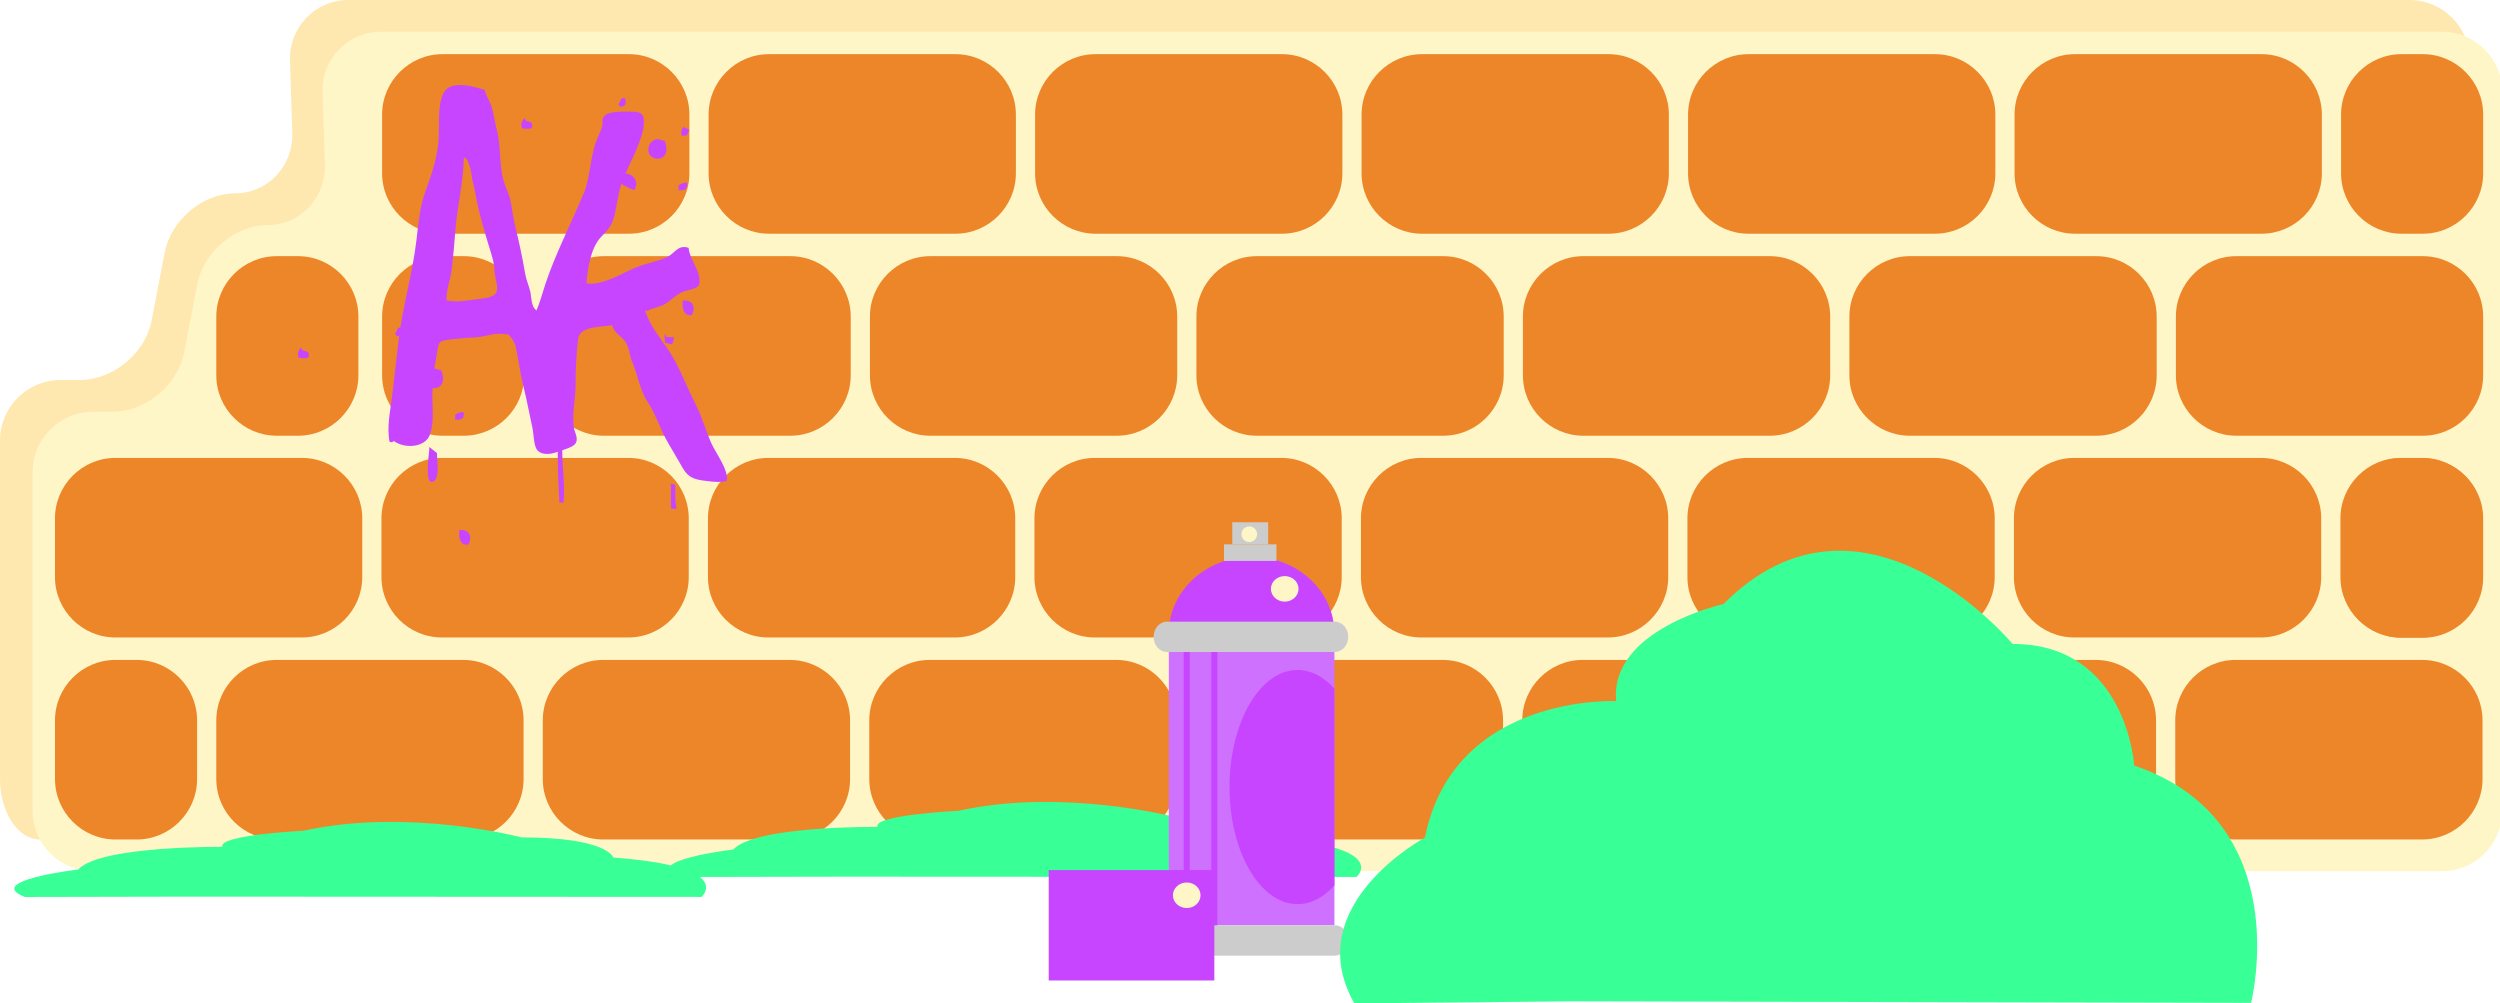
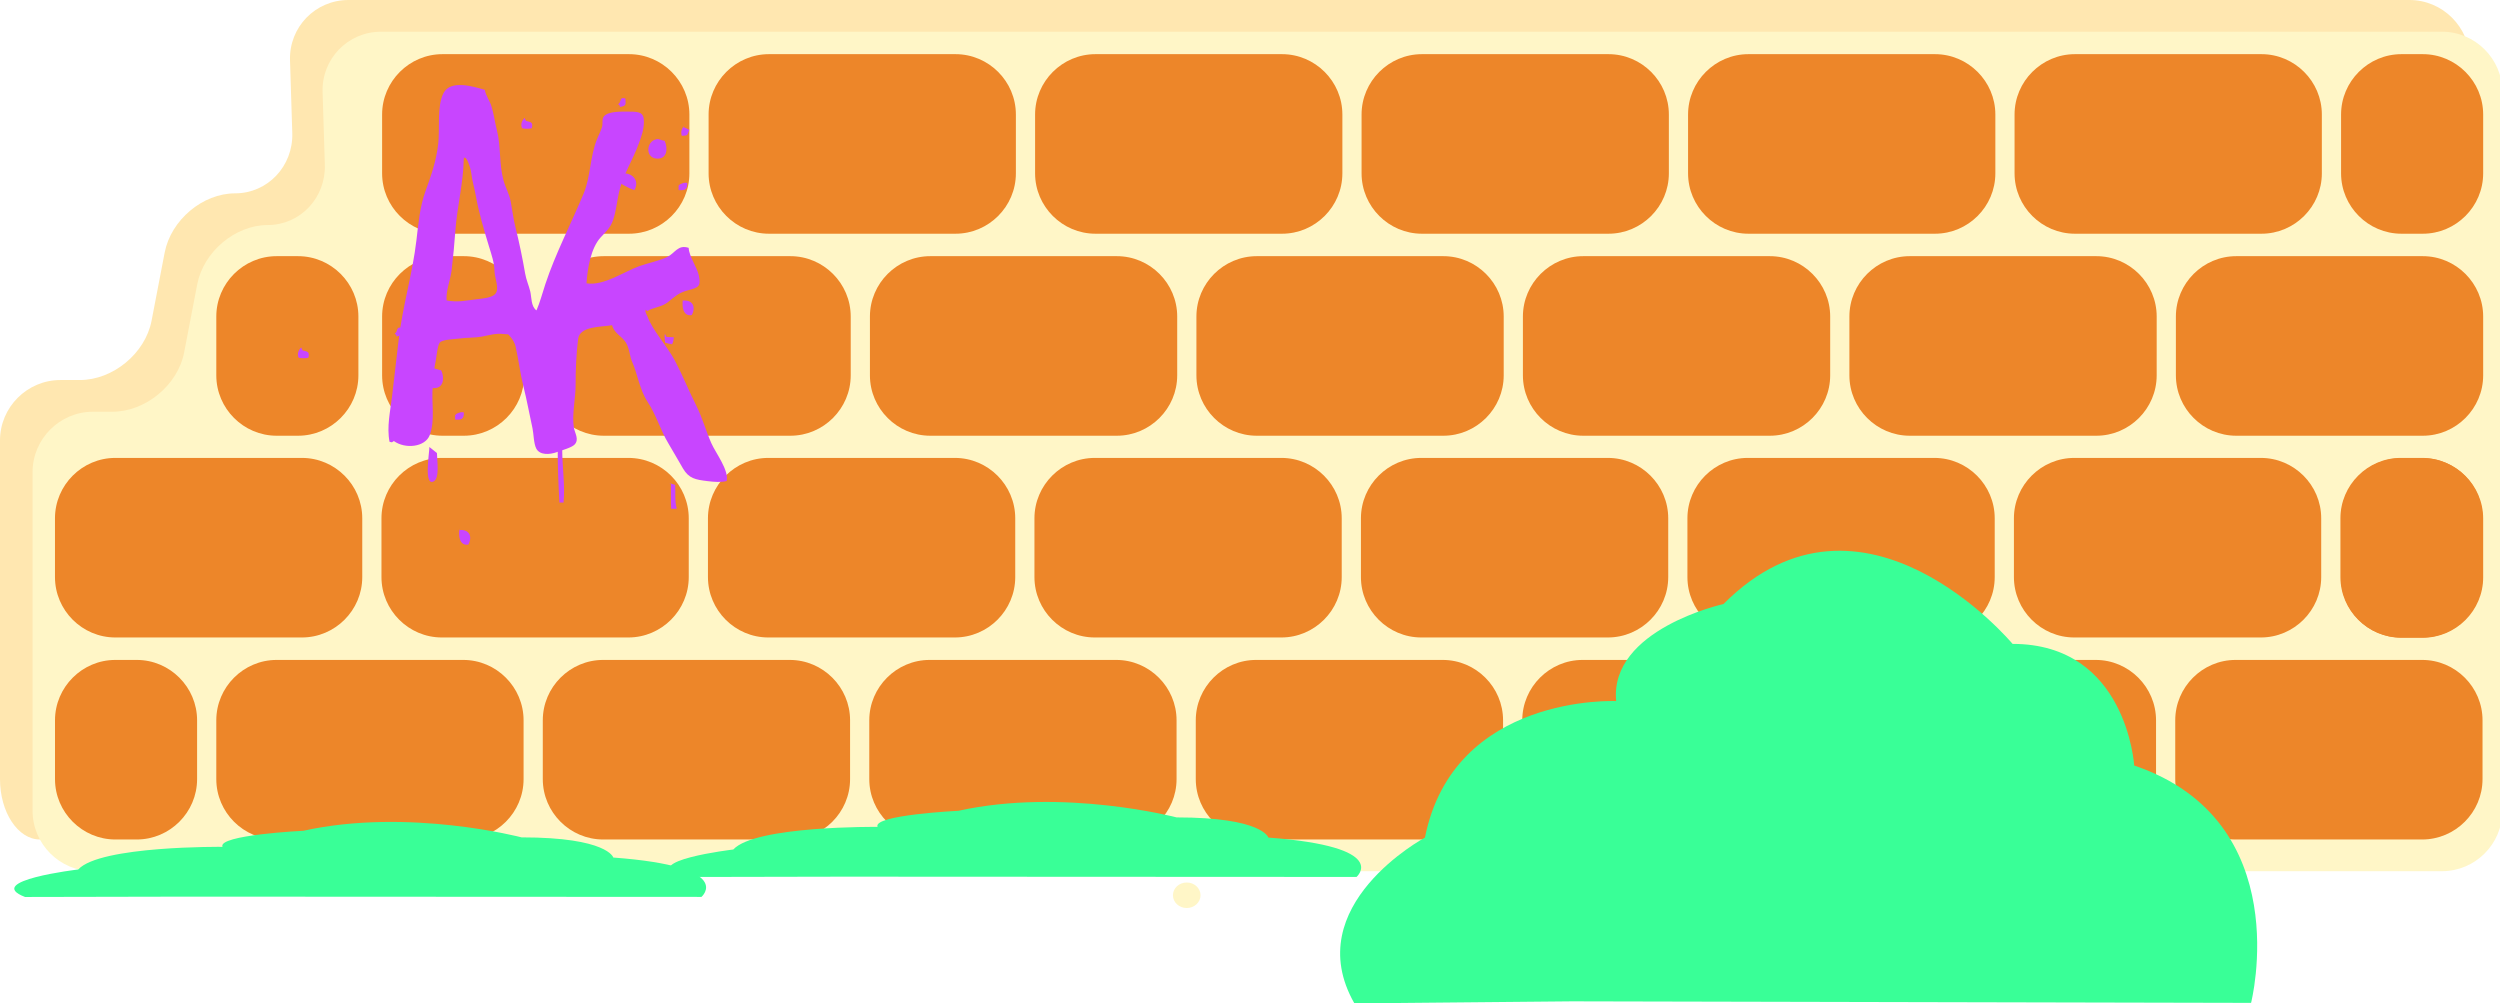
- <svg xmlns="http://www.w3.org/2000/svg" version="1.1" x="0px" y="0px" width="414px" height="166px" viewBox="0 0 414 166" overflow="visible" enable-background="new 0 0 414 166" xml:space="preserve">
-   <defs>
- </defs>
+ <svg xmlns="http://www.w3.org/2000/svg" version="1.1" id="Layer_1" x="0px" y="0px" width="414px" height="166px" viewBox="0 0 414 166" enable-background="new 0 0 414 166" xml:space="preserve">
  <g>
-     <path fill="#FFE7B0" d="M409,129.019c0,5.5-4.5,10-10,10H23.228c-5.5,0-12.976,0-16.614,0s-6.614-4.5-6.614-10V72.933   c0-5.5,4.5-10,10-10h3.213c5.5,0,10.849-4.419,11.887-9.82l2.167-11.275c1.038-5.401,6.288-9.82,11.667-9.82   s9.639-4.498,9.468-9.995L48.025,9.995C47.854,4.498,52.213,0,57.713,0H399c5.5,0,10,4.5,10,10V129.019z" />
+     <path fill="#FFE7B0" d="M409,129.02c0,5.5-4.5,10-10,10H23.228c-5.5,0-12.976,0-16.614,0c-3.638,0-6.614-4.5-6.614-10V72.933   c0-5.5,4.5-10,10-10h3.213c5.5,0,10.849-4.419,11.887-9.82l2.167-11.275c1.038-5.401,6.288-9.82,11.667-9.82   s9.639-4.498,9.468-9.995L48.025,9.995C47.854,4.498,52.213,0,57.713,0H399c5.5,0,10,4.5,10,10V129.02z" />
  </g>
  <g>
-     <path fill="#FFF6C7" d="M414.394,134.269c0,5.5-4.5,10-10,10h-389c-5.5,0-10-4.5-10-10V78.183c0-5.5,4.5-10,10-10h3.213   c5.5,0,10.85-4.419,11.887-9.82l2.167-11.275c1.038-5.401,6.288-9.82,11.667-9.82s9.639-4.498,9.467-9.995l-0.375-12.027   c-0.172-5.498,4.188-9.995,9.688-9.995h341.287c5.5,0,10,4.5,10,10V134.269z" />
+     <path fill="#FFF6C7" d="M414.394,134.27c0,5.5-4.5,10-10,10h-389c-5.5,0-10-4.5-10-10V78.183c0-5.5,4.5-10,10-10h3.213   c5.5,0,10.85-4.419,11.887-9.82l2.167-11.275c1.038-5.401,6.288-9.82,11.667-9.82s9.639-4.498,9.467-9.995L53.42,15.246   c-0.172-5.498,4.188-9.995,9.688-9.995h341.287c5.5,0,10,4.5,10,10L414.394,134.27L414.394,134.27z" />
  </g>
  <g>
    <path fill="#ED8629" d="M140.879,62.157c0,5.5-4.5,10-10,10H99.992c-5.5,0-10-4.5-10-10V52.42c0-5.5,4.5-10,10-10h30.887   c5.5,0,10,4.5,10,10V62.157z" />
  </g>
  <g>
-     <path fill="#ED8629" d="M194.945,62.157c0,5.5-4.5,10-10,10H154.06c-5.5,0-10-4.5-10-10V52.42c0-5.5,4.5-10,10-10h30.886   c5.5,0,10,4.5,10,10V62.157z" />
+     <path fill="#ED8629" d="M194.945,62.157c0,5.5-4.5,10-10,10H154.06c-5.5,0-10-4.5-10-10V52.42c0-5.5,4.5-10,10-10h30.886   c5.5,0,10,4.5,10,10L194.945,62.157L194.945,62.157z" />
  </g>
  <g>
-     <path fill="#ED8629" d="M249.013,62.157c0,5.5-4.5,10-10,10h-30.887c-5.5,0-10-4.5-10-10V52.42c0-5.5,4.5-10,10-10h30.887   c5.5,0,10,4.5,10,10V62.157z" />
+     <path fill="#ED8629" d="M249.014,62.157c0,5.5-4.5,10-10,10h-30.888c-5.5,0-10-4.5-10-10V52.42c0-5.5,4.5-10,10-10h30.888   c5.5,0,10,4.5,10,10V62.157z" />
  </g>
  <g>
    <path fill="#ED8629" d="M303.079,62.157c0,5.5-4.5,10-10,10h-30.886c-5.5,0-10-4.5-10-10V52.42c0-5.5,4.5-10,10-10h30.886   c5.5,0,10,4.5,10,10V62.157z" />
  </g>
  <g>
-     <path fill="#ED8629" d="M357.146,62.157c0,5.5-4.5,10-10,10H316.26c-5.5,0-10-4.5-10-10V52.42c0-5.5,4.5-10,10-10h30.887   c5.5,0,10,4.5,10,10V62.157z" />
+     <path fill="#ED8629" d="M357.146,62.157c0,5.5-4.5,10-10,10H316.26c-5.5,0-10-4.5-10-10V52.42c0-5.5,4.5-10,10-10h30.888   c5.5,0,10,4.5,10,10L357.146,62.157L357.146,62.157z" />
  </g>
  <g>
    <path fill="#ED8629" d="M411.213,62.157c0,5.5-4.5,10-10,10h-30.886c-5.5,0-10-4.5-10-10V52.42c0-5.5,4.5-10,10-10h30.886   c5.5,0,10,4.5,10,10V62.157z" />
  </g>
  <g>
    <path fill="#ED8629" d="M114.163,28.704c0,5.5-4.5,10-10,10H73.277c-5.5,0-10-4.5-10-10v-9.736c0-5.5,4.5-10,10-10h30.886   c5.5,0,10,4.5,10,10V28.704z" />
  </g>
  <g>
    <path fill="#ED8629" d="M168.23,28.704c0,5.5-4.5,10-10,10h-30.887c-5.5,0-10-4.5-10-10v-9.736c0-5.5,4.5-10,10-10h30.887   c5.5,0,10,4.5,10,10V28.704z" />
  </g>
  <g>
    <path fill="#ED8629" d="M222.297,28.704c0,5.5-4.5,10-10,10h-30.886c-5.5,0-10-4.5-10-10v-9.736c0-5.5,4.5-10,10-10h30.886   c5.5,0,10,4.5,10,10V28.704z" />
  </g>
  <g>
-     <path fill="#ED8629" d="M276.364,28.704c0,5.5-4.5,10-10,10h-30.887c-5.5,0-10-4.5-10-10v-9.736c0-5.5,4.5-10,10-10h30.887   c5.5,0,10,4.5,10,10V28.704z" />
+     <path fill="#ED8629" d="M276.364,28.704c0,5.5-4.5,10-10,10h-30.888c-5.5,0-10-4.5-10-10v-9.736c0-5.5,4.5-10,10-10h30.888   c5.5,0,10,4.5,10,10V28.704z" />
  </g>
  <g>
    <path fill="#ED8629" d="M330.431,28.704c0,5.5-4.5,10-10,10h-30.887c-5.5,0-10-4.5-10-10v-9.736c0-5.5,4.5-10,10-10h30.887   c5.5,0,10,4.5,10,10V28.704z" />
  </g>
  <g>
    <path fill="#ED8629" d="M384.498,28.704c0,5.5-4.5,10-10,10h-30.887c-5.5,0-10-4.5-10-10v-9.736c0-5.5,4.5-10,10-10h30.887   c5.5,0,10,4.5,10,10V28.704z" />
  </g>
  <g>
-     <path fill="#ED8629" d="M59.351,62.157c0,5.5-4.5,10-10,10h-3.531c-5.5,0-10-4.5-10-10V52.42c0-5.5,4.5-10,10-10h3.531   c5.5,0,10,4.5,10,10V62.157z" />
+     <path fill="#ED8629" d="M59.351,62.157c0,5.5-4.5,10-10,10H45.82c-5.5,0-10-4.5-10-10V52.42c0-5.5,4.5-10,10-10h3.531   c5.5,0,10,4.5,10,10V62.157z" />
  </g>
  <g>
    <path fill="#ED8629" d="M86.809,62.157c0,5.5-4.5,10-10,10h-3.531c-5.5,0-10-4.5-10-10V52.42c0-5.5,4.5-10,10-10h3.531   c5.5,0,10,4.5,10,10V62.157z" />
  </g>
  <g>
    <path fill="#ED8629" d="M411.213,95.611c0,5.5-4.5,10-10,10h-3.531c-5.5,0-10-4.5-10-10v-9.736c0-5.5,4.5-10,10-10h3.531   c5.5,0,10,4.5,10,10V95.611z" />
  </g>
  <g>
    <path fill="#ED8629" d="M411.213,28.704c0,5.5-4.5,10-10,10h-3.531c-5.5,0-10-4.5-10-10v-9.736c0-5.5,4.5-10,10-10h3.531   c5.5,0,10,4.5,10,10V28.704z" />
  </g>
  <g>
    <path fill="#ED8629" d="M59.99,95.566c0,5.5-4.5,10-10,10H19.104c-5.5,0-10-4.5-10-10V85.83c0-5.5,4.5-10,10-10H49.99   c5.5,0,10,4.5,10,10V95.566z" />
  </g>
  <g>
-     <path fill="#ED8629" d="M86.705,129.019c0,5.5-4.5,10-10,10H45.819c-5.5,0-10-4.5-10-10v-9.736c0-5.5,4.5-10,10-10h30.886   c5.5,0,10,4.5,10,10V129.019z" />
+     <path fill="#ED8629" d="M86.705,129.02c0,5.5-4.5,10-10,10H45.819c-5.5,0-10-4.5-10-10v-9.736c0-5.5,4.5-10,10-10h30.886   c5.5,0,10,4.5,10,10V129.02z" />
  </g>
  <g>
-     <path fill="#ED8629" d="M140.772,129.019c0,5.5-4.5,10-10,10H99.886c-5.5,0-10-4.5-10-10v-9.736c0-5.5,4.5-10,10-10h30.887   c5.5,0,10,4.5,10,10V129.019z" />
+     <path fill="#ED8629" d="M140.772,129.02c0,5.5-4.5,10-10,10H99.886c-5.5,0-10-4.5-10-10v-9.736c0-5.5,4.5-10,10-10h30.887   c5.5,0,10,4.5,10,10L140.772,129.02L140.772,129.02z" />
  </g>
  <g>
-     <path fill="#ED8629" d="M194.839,129.019c0,5.5-4.5,10-10,10h-30.886c-5.5,0-10-4.5-10-10v-9.736c0-5.5,4.5-10,10-10h30.886   c5.5,0,10,4.5,10,10V129.019z" />
+     <path fill="#ED8629" d="M194.839,129.02c0,5.5-4.5,10-10,10h-30.886c-5.5,0-10-4.5-10-10v-9.736c0-5.5,4.5-10,10-10h30.886   c5.5,0,10,4.5,10,10V129.02z" />
  </g>
  <g>
-     <path fill="#ED8629" d="M248.906,129.019c0,5.5-4.5,10-10,10H208.02c-5.5,0-10-4.5-10-10v-9.736c0-5.5,4.5-10,10-10h30.887   c5.5,0,10,4.5,10,10V129.019z" />
+     <path fill="#ED8629" d="M248.906,129.02c0,5.5-4.5,10-10,10H208.02c-5.5,0-10-4.5-10-10v-9.736c0-5.5,4.5-10,10-10h30.888   c5.5,0,10,4.5,10,10L248.906,129.02L248.906,129.02z" />
  </g>
  <g>
-     <path fill="#ED8629" d="M302.973,129.019c0,5.5-4.5,10-10,10h-30.886c-5.5,0-10-4.5-10-10v-9.736c0-5.5,4.5-10,10-10h30.886   c5.5,0,10,4.5,10,10V129.019z" />
+     <path fill="#ED8629" d="M302.973,129.02c0,5.5-4.5,10-10,10h-30.886c-5.5,0-10-4.5-10-10v-9.736c0-5.5,4.5-10,10-10h30.886   c5.5,0,10,4.5,10,10V129.02z" />
  </g>
  <g>
-     <path fill="#ED8629" d="M357.04,129.019c0,5.5-4.5,10-10,10h-30.887c-5.5,0-10-4.5-10-10v-9.736c0-5.5,4.5-10,10-10h30.887   c5.5,0,10,4.5,10,10V129.019z" />
+     <path fill="#ED8629" d="M357.04,129.02c0,5.5-4.5,10-10,10h-30.887c-5.5,0-10-4.5-10-10v-9.736c0-5.5,4.5-10,10-10h30.887   c5.5,0,10,4.5,10,10V129.02z" />
  </g>
  <g>
-     <path fill="#ED8629" d="M411.106,129.019c0,5.5-4.5,10-10,10h-30.886c-5.5,0-10-4.5-10-10v-9.736c0-5.5,4.5-10,10-10h30.886   c5.5,0,10,4.5,10,10V129.019z" />
+     <path fill="#ED8629" d="M411.106,129.02c0,5.5-4.5,10-10,10H370.22c-5.5,0-10-4.5-10-10v-9.736c0-5.5,4.5-10,10-10h30.887   c5.5,0,10,4.5,10,10V129.02z" />
  </g>
  <g>
    <path fill="#ED8629" d="M114.057,95.566c0,5.5-4.5,10-10,10H73.171c-5.5,0-10-4.5-10-10V85.83c0-5.5,4.5-10,10-10h30.886   c5.5,0,10,4.5,10,10V95.566z" />
  </g>
  <g>
    <path fill="#ED8629" d="M168.124,95.566c0,5.5-4.5,10-10,10h-30.887c-5.5,0-10-4.5-10-10V85.83c0-5.5,4.5-10,10-10h30.887   c5.5,0,10,4.5,10,10V95.566z" />
  </g>
  <g>
-     <path fill="#ED8629" d="M222.19,95.566c0,5.5-4.5,10-10,10h-30.886c-5.5,0-10-4.5-10-10V85.83c0-5.5,4.5-10,10-10h30.886   c5.5,0,10,4.5,10,10V95.566z" />
+     <path fill="#ED8629" d="M222.189,95.566c0,5.5-4.5,10-10,10h-30.885c-5.5,0-10-4.5-10-10V85.83c0-5.5,4.5-10,10-10h30.885   c5.5,0,10,4.5,10,10V95.566z" />
  </g>
  <g>
    <path fill="#ED8629" d="M276.258,95.566c0,5.5-4.5,10-10,10h-30.887c-5.5,0-10-4.5-10-10V85.83c0-5.5,4.5-10,10-10h30.887   c5.5,0,10,4.5,10,10V95.566z" />
  </g>
  <g>
    <path fill="#ED8629" d="M330.324,95.566c0,5.5-4.5,10-10,10h-30.887c-5.5,0-10-4.5-10-10V85.83c0-5.5,4.5-10,10-10h30.887   c5.5,0,10,4.5,10,10V95.566z" />
  </g>
  <g>
    <path fill="#ED8629" d="M384.392,95.566c0,5.5-4.5,10-10,10h-30.887c-5.5,0-10-4.5-10-10V85.83c0-5.5,4.5-10,10-10h30.887   c5.5,0,10,4.5,10,10V95.566z" />
  </g>
  <g>
-     <path fill="#ED8629" d="M32.639,129.019c0,5.5-4.5,10-10,10h-3.531c-5.5,0-10-4.5-10-10v-9.736c0-5.5,4.5-10,10-10h3.531   c5.5,0,10,4.5,10,10V129.019z" />
+     <path fill="#ED8629" d="M32.639,129.02c0,5.5-4.5,10-10,10h-3.531c-5.5,0-10-4.5-10-10v-9.736c0-5.5,4.5-10,10-10h3.531   c5.5,0,10,4.5,10,10V129.02z" />
  </g>
  <g>
    <path fill="#ED8629" d="M411.106,95.566c0,5.5-4.5,10-10,10h-3.531c-5.5,0-10-4.5-10-10V85.83c0-5.5,4.5-10,10-10h3.531   c5.5,0,10,4.5,10,10V95.566z" />
  </g>
  <path fill="#C845FF" d="M117.788,73.369c-0.945-2.139-1.459-4.183-2.54-6.317c-1.211-2.394-2.164-4.819-3.448-7.264  c-1.32-2.518-3.646-4.899-4.592-7.4c-0.161-0.428-0.402-0.597-0.291-1.097c0.103,0.05,0.182,0.177,0.29,0.213  c0.914-0.6,2.347-0.632,3.371-1.445c1.223-0.971,1.78-1.565,3.312-1.976c1.792-0.477,2.216-0.643,1.85-2.41  c-0.298-1.442-1.633-3.185-1.695-4.629c-1.791-0.598-2.257,0.89-3.54,1.504c-1.407,0.673-3.117,0.992-4.622,1.519  c-2.485,0.87-5.887,3.319-8.76,2.851c0.163-2.426,0.716-5.839,2.351-7.61c0.935-1.013,1.618-1.58,2.063-2.897  c0.479-1.411,0.632-3.001,0.954-4.489c0.624-2.872,2.31-5.418,3.327-8.228c0.407-1.128,0.792-2.157,0.812-3.494  c0.022-1.603-0.736-1.709-2.413-1.714c-1.147-0.002-3.484-0.121-4.221,0.801c-0.355,0.444-0.144,1.195-0.297,1.722  c-0.184,0.636-0.55,1.348-0.825,2.014c-1.171,2.842-1.062,6.227-2.205,8.98c-2.106,5.07-4.68,9.973-6.359,15.049  c-0.496,1.499-0.896,3.044-1.467,4.348c-0.924-0.624-0.814-2.245-1.03-3.129c-0.25-1.026-0.672-1.934-0.849-2.977  c-0.423-2.483-0.986-5.179-1.596-7.628c-0.342-1.37-0.535-2.85-0.783-4.242c-0.229-1.287-0.89-2.379-1.216-3.593  c-0.733-2.73-0.396-5.623-1.095-8.322c-0.315-1.222-0.505-2.664-0.883-3.898c-0.272-0.894-0.955-1.787-1.102-2.733  c-2.106-0.621-5.72-1.664-6.848,0.545c-1.122,2.193-0.581,5.992-0.872,8.419c-0.346,2.909-1.185,5.271-2.107,7.805  c-0.925,2.534-1.176,5.353-1.5,8.125c-0.656,5.619-2.286,10.849-2.948,16.526c-0.363,3.1-0.724,6.199-1.085,9.299  c-0.291,2.477-0.91,5.1-0.421,7.562c0.14,0.061,0.259,0.044,0.402,0.087l0.313-0.208c1.912,1.368,5.185,0.998,5.938-0.975  c0.955-2.504,0.217-5.592,0.521-8.191c0.151-1.292,0.154-2.708,0.448-3.967c0.116-0.497,0.322-2.775,0.703-3.184  c0.497-0.531,2.445-0.543,3.262-0.661c1.177-0.171,2.487-0.103,3.667-0.312c1.17-0.205,2.299-0.609,3.697-0.426  c1.004,0.132,0.477-0.201,1.131,0.538c0.336,0.38,0.677,1.029,0.782,1.478c0.495,2.137,0.759,4.479,1.299,6.612  c0.579,2.285,1.011,4.735,1.514,6.993c0.19,0.858,0.183,2.505,0.626,3.348c0.58,1.102,2.209,1.021,3.436,0.57  c0.82-0.305,2.397-0.726,2.891-1.229c0.831-0.848,0.041-1.9-0.108-2.842c-0.345-2.184,0.306-4.901,0.292-7.081  c-0.018-2.418,0.124-5.239,0.414-7.56c0.27-2.173,3.768-1.974,5.629-2.292c0.328,1.336,1.629,1.824,2.272,2.86  c0.634,1.023,0.609,2.227,1.04,3.188c0.89,1.982,1.242,4.636,2.544,6.612c1.528,2.32,2.092,4.649,3.523,7.012  c0.826,1.364,1.544,2.678,2.364,4.061c0.977,1.65,2.041,1.836,4.055,2.085c1.083,0.134,2.294,0.226,3.179-0.021  C120.716,77.831,118.531,75.054,117.788,73.369z M82.054,48.626c-0.537,0.682-2.052,0.806-3.045,0.92  c-1.778,0.203-3.208,0.575-5.05,0.2c-0.148-1.542,0.648-3.43,0.833-5.015c0.252-2.167,0.464-4.346,0.613-6.501  c0.274-3.913,1.348-8.007,1.392-11.919l0.015-0.127c0.44-0.535,1.139,1.73,1.213,2.391c0.153,1.375,0.541,2.525,0.785,3.916  c0.463,2.643,1.339,5.596,2.16,8.296c0.43,1.413,0.895,2.699,0.924,4.158C81.917,46.051,82.731,47.762,82.054,48.626z" />
  <path fill="#C845FF" d="M109.106,23.021c-2.062-0.054-2.457,3.137-0.317,3.248c1.665,0.087,1.873-1.649,1.273-2.956  c-0.415-0.028-0.809-0.277-1.206-0.292" />
  <path fill="#C845FF" d="M86.856,19.521c-0.46,0.541-0.669,1.037-0.406,1.712c0.408,0.122,1.207,0.123,1.618,0  c0.26-1.064-0.214-0.995-0.962-1.212" />
  <path fill="#C845FF" d="M110.106,55.271c-0.105,0.412-0.007,1.041,0.031,1.463c0.251,0.092,0.923,0.27,1.16,0.282  c0.197-0.397,0.258-0.729,0.283-1.165c-0.33-0.05-1.402-0.014-1.225-0.08" />
  <path fill="#C845FF" d="M112.356,30.771c0.064,0.212-0.022,0.484,0.024,0.711c1.096,0.094,1.453-0.127,1.438-1.174  c-0.533-0.152-0.769,0.05-1.212,0.212" />
  <path fill="#C845FF" d="M113.356,20.771c-0.428,0.474-0.676,0.964-0.462,1.712c1.028-0.022,0.903-0.024,1.249-0.981  c-0.304-0.174-0.676-0.352-1.037-0.481" />
  <path fill="#C845FF" d="M102.356,17.271c0.155,0.153,0.323,0.112,0.293,0.457c1.004-0.214,1.006-0.27,0.919-1.418  c-0.855-0.244-0.707,0.2-0.962,0.711" />
  <path fill="#C845FF" d="M113.106,49.521c-0.248,1.236,0.021,2.934,1.456,2.656c0.714-1.355,0.155-2.54-1.456-2.406" />
  <path fill="#C845FF" d="M102.606,29.271c-0.295,0.132-0.516,0.101-0.766,0.357c0.773,0.775,2.166,1.484,3.208,1.873  c1.336-2.259-1.895-3.792-2.942-1.98" />
-   <path fill="#C845FF" d="M111.106,80.021c0,1.403-0.032,2.828,0.038,4.218c0.329,0.034,0.611,0.016,0.937-0.006  c-0.379-1.236-0.186-2.62-0.27-3.918c-0.323-0.124-0.617-0.223-0.955-0.294" />
+   <path fill="#C845FF" d="M111.106,80.021c0,1.403-0.032,2.828,0.038,4.218c0.329,0.034,0.611,0.016,0.937-0.007  c-0.379-1.235-0.186-2.62-0.27-3.917c-0.323-0.124-0.617-0.223-0.955-0.294" />
  <path fill="#C845FF" d="M92.356,74.521c0,2.943,0.122,5.85,0.287,8.711c0.086-0.012,0.599-0.017,0.676,0  c0.292-2.714-0.213-5.861-0.213-8.711" />
  <path fill="#C845FF" d="M71.106,74.021c0.041,0.71-0.986,6.551,0.7,5.705c1.056-0.53,0.55-3.639,0.55-4.705" />
  <path fill="#C845FF" d="M72.106,61.021c-2.062-0.054-2.457,3.137-0.317,3.248c1.665,0.087,1.873-1.649,1.273-2.956  c-0.415-0.028-0.809-0.277-1.206-0.292" />
  <path fill="#C845FF" d="M49.856,57.521c-0.46,0.541-0.669,1.037-0.406,1.712c0.408,0.122,1.207,0.123,1.618,0  c0.26-1.064-0.214-0.995-0.962-1.212" />
  <path fill="#C845FF" d="M75.356,68.771c0.064,0.212-0.022,0.484,0.024,0.711c1.096,0.094,1.453-0.127,1.438-1.174  c-0.533-0.152-0.769,0.05-1.212,0.212" />
  <path fill="#C845FF" d="M65.356,55.271c0.155,0.153,0.323,0.112,0.293,0.457c1.004-0.214,1.006-0.27,0.919-1.418  c-0.855-0.244-0.707,0.2-0.962,0.711" />
-   <path fill="#C845FF" d="M76.106,87.521c-0.248,1.236,0.021,2.934,1.456,2.656c0.714-1.355,0.155-2.54-1.456-2.406" />
-   <path fill="#39FF97" d="M31.321,148.484l84.843,0.043c0,0,5.812-4.996-14.6-6.518c0,0-0.922-3.34-15.194-3.34  c0,0-18.726-4.936-36.116-1.095c0,0-14.258,0.693-13.41,2.665c0,0-20.288-0.211-23.888,3.748c0,0-15.798,1.861-8.81,4.554  L31.321,148.484z" />
-   <path fill="#39FF97" d="M139.798,145.177l84.843,0.043c0,0,5.812-4.996-14.6-6.518c0,0-0.922-3.34-15.194-3.34  c0,0-18.726-4.936-36.116-1.096c0,0-14.258,0.693-13.41,2.666c0,0-20.288-0.211-23.888,3.748c0,0-15.798,1.861-8.81,4.553  L139.798,145.177z" />
-   <ellipse fill="#C845FF" cx="207.265" cy="104.887" rx="13.713" ry="12.685" />
-   <rect x="193.552" y="107.972" fill="#CE71FF" width="27.427" height="45.255" />
-   <rect x="196.523" y="107.287" fill="none" stroke="#C845FF" stroke-miterlimit="10" width="4.571" height="47.998" />
-   <path fill="#CCCCCC" d="M223.265,105.458c0,1.389-0.992,2.514-2.216,2.514h-27.796c-1.223,0-2.215-1.125-2.215-2.514l0,0  c0-1.389,0.992-2.514,2.215-2.514h27.796C222.272,102.945,223.265,104.07,223.265,105.458L223.265,105.458z" />
-   <path fill="#CCCCCC" d="M223.265,155.742c0,1.388-0.992,2.514-2.216,2.514h-27.796c-1.223,0-2.215-1.126-2.215-2.514l0,0  c0-1.389,0.992-2.515,2.215-2.515h27.796C222.272,153.227,223.265,154.353,223.265,155.742L223.265,155.742z" />
-   <rect x="202.694" y="90.145" fill="#CCCCCC" width="8.685" height="2.743" />
-   <rect x="204.065" y="86.488" fill="#CCCCCC" width="5.942" height="3.657" />
-   <circle fill="#FFF6C7" cx="206.884" cy="88.468" r="1.295" />
-   <ellipse fill="#FFF6C7" cx="212.75" cy="97.516" rx="2.286" ry="2.114" />
-   <path fill="#C845FF" d="M220.979,114.042c-1.76-1.957-3.854-3.098-6.105-3.098c-6.222,0-11.265,8.68-11.265,19.389  s5.043,19.39,11.265,19.39c2.251,0,4.346-1.142,6.105-3.099V114.042z" />
-   <rect x="173.667" y="144.085" fill="#C845FF" width="27.427" height="18.284" />
+   <path fill="#C845FF" d="M76.106,87.521c-0.248,1.235,0.021,2.934,1.456,2.655c0.714-1.354,0.155-2.54-1.456-2.405" />
+   <path fill="#39FF97" d="M31.321,148.484l84.843,0.043c0,0,5.812-4.996-14.6-6.519c0,0-0.922-3.34-15.194-3.34  c0,0-18.726-4.937-36.116-1.095c0,0-14.258,0.693-13.41,2.664c0,0-20.288-0.211-23.888,3.748c0,0-15.798,1.861-8.81,4.555  L31.321,148.484z" />
+   <path fill="#39FF97" d="M139.798,145.177l84.843,0.044c0,0,5.812-4.996-14.6-6.519c0,0-0.922-3.341-15.194-3.341  c0,0-18.726-4.936-36.116-1.096c0,0-14.258,0.693-13.41,2.666c0,0-20.288-0.211-23.888,3.748c0,0-15.798,1.861-8.81,4.553  L139.798,145.177z" />
  <ellipse fill="#FFF6C7" cx="196.523" cy="148.256" rx="2.285" ry="2.114" />
-   <path fill="#39FF97" d="M260.311,165.822l112.465,0.254c0,0,7.704-30.128-19.353-39.306c0,0-1.223-20.141-20.141-20.141  c0,0-24.822-29.764-47.873-6.6c0,0-18.9,4.178-17.775,16.072c0,0-26.893-1.272-31.665,22.604c0,0-20.941,11.223-11.679,27.461  L260.311,165.822z" />
+   <path fill="#39FF97" d="M260.311,165.822l112.466,0.254c0,0,7.704-30.128-19.354-39.307c0,0-1.223-20.141-20.141-20.141  c0,0-24.822-29.764-47.873-6.6c0,0-18.9,4.178-17.775,16.072c0,0-26.893-1.272-31.665,22.604c0,0-20.941,11.223-11.679,27.461  L260.311,165.822z" />
</svg>
